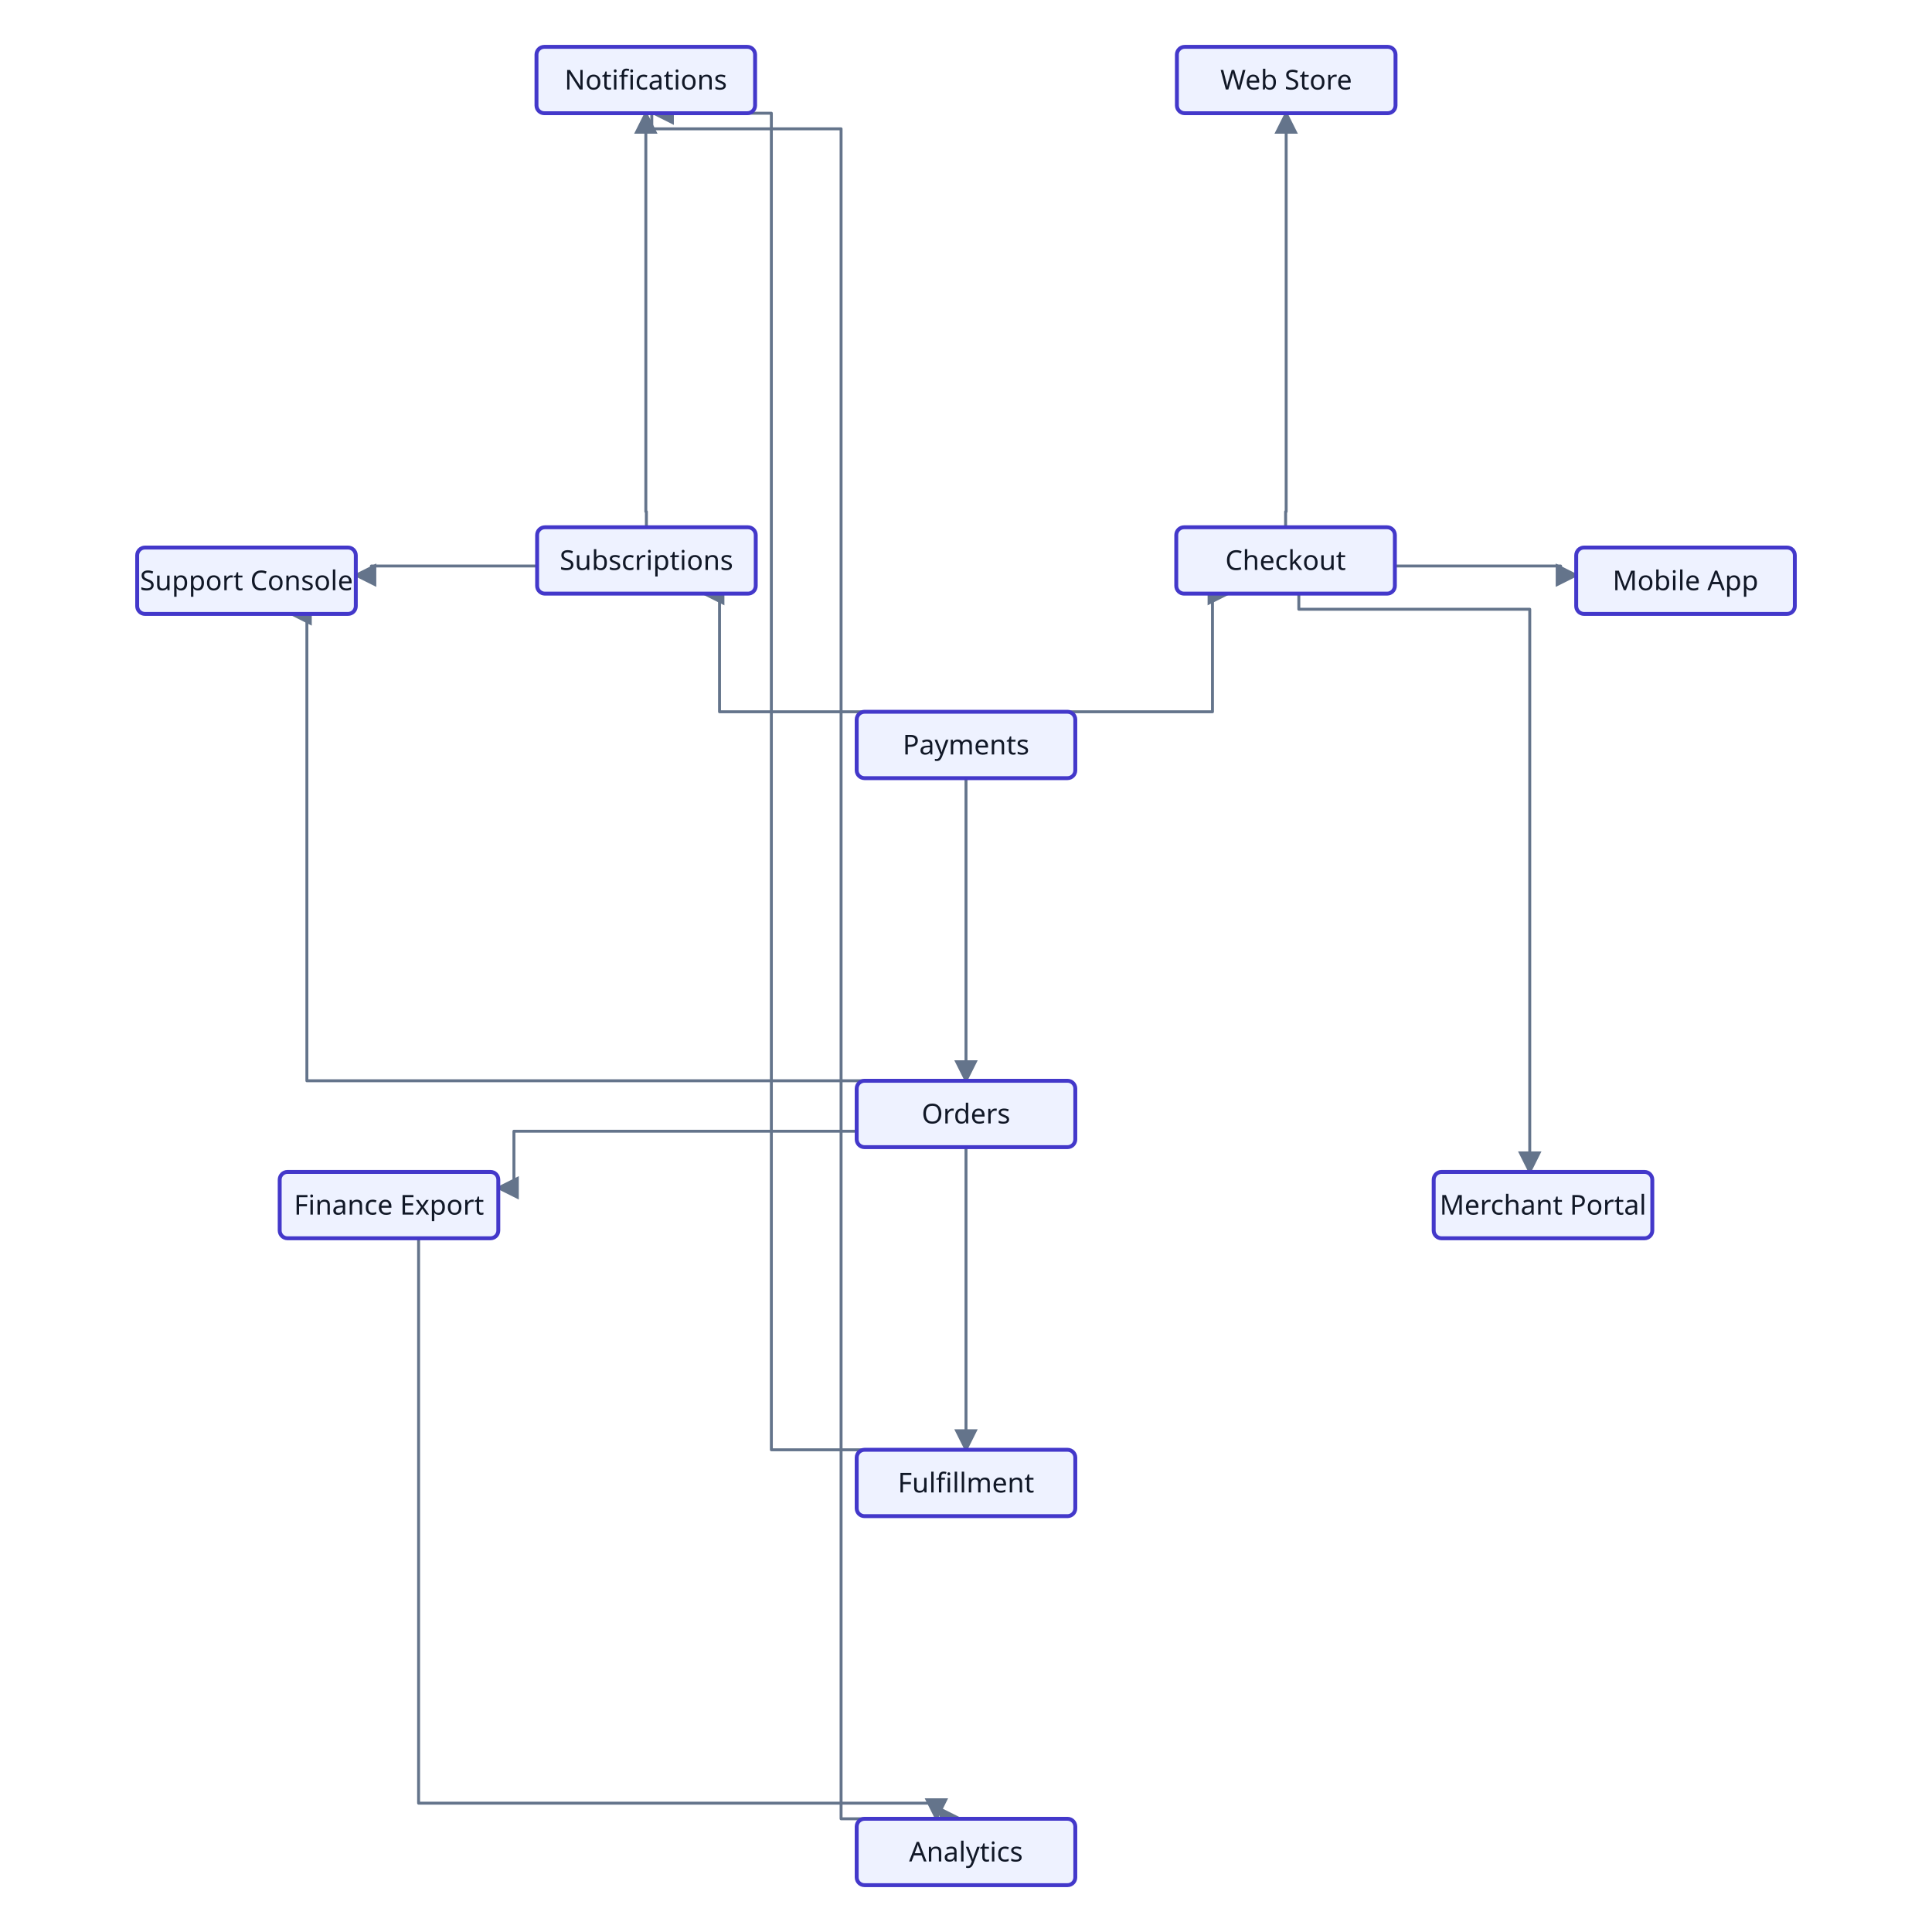
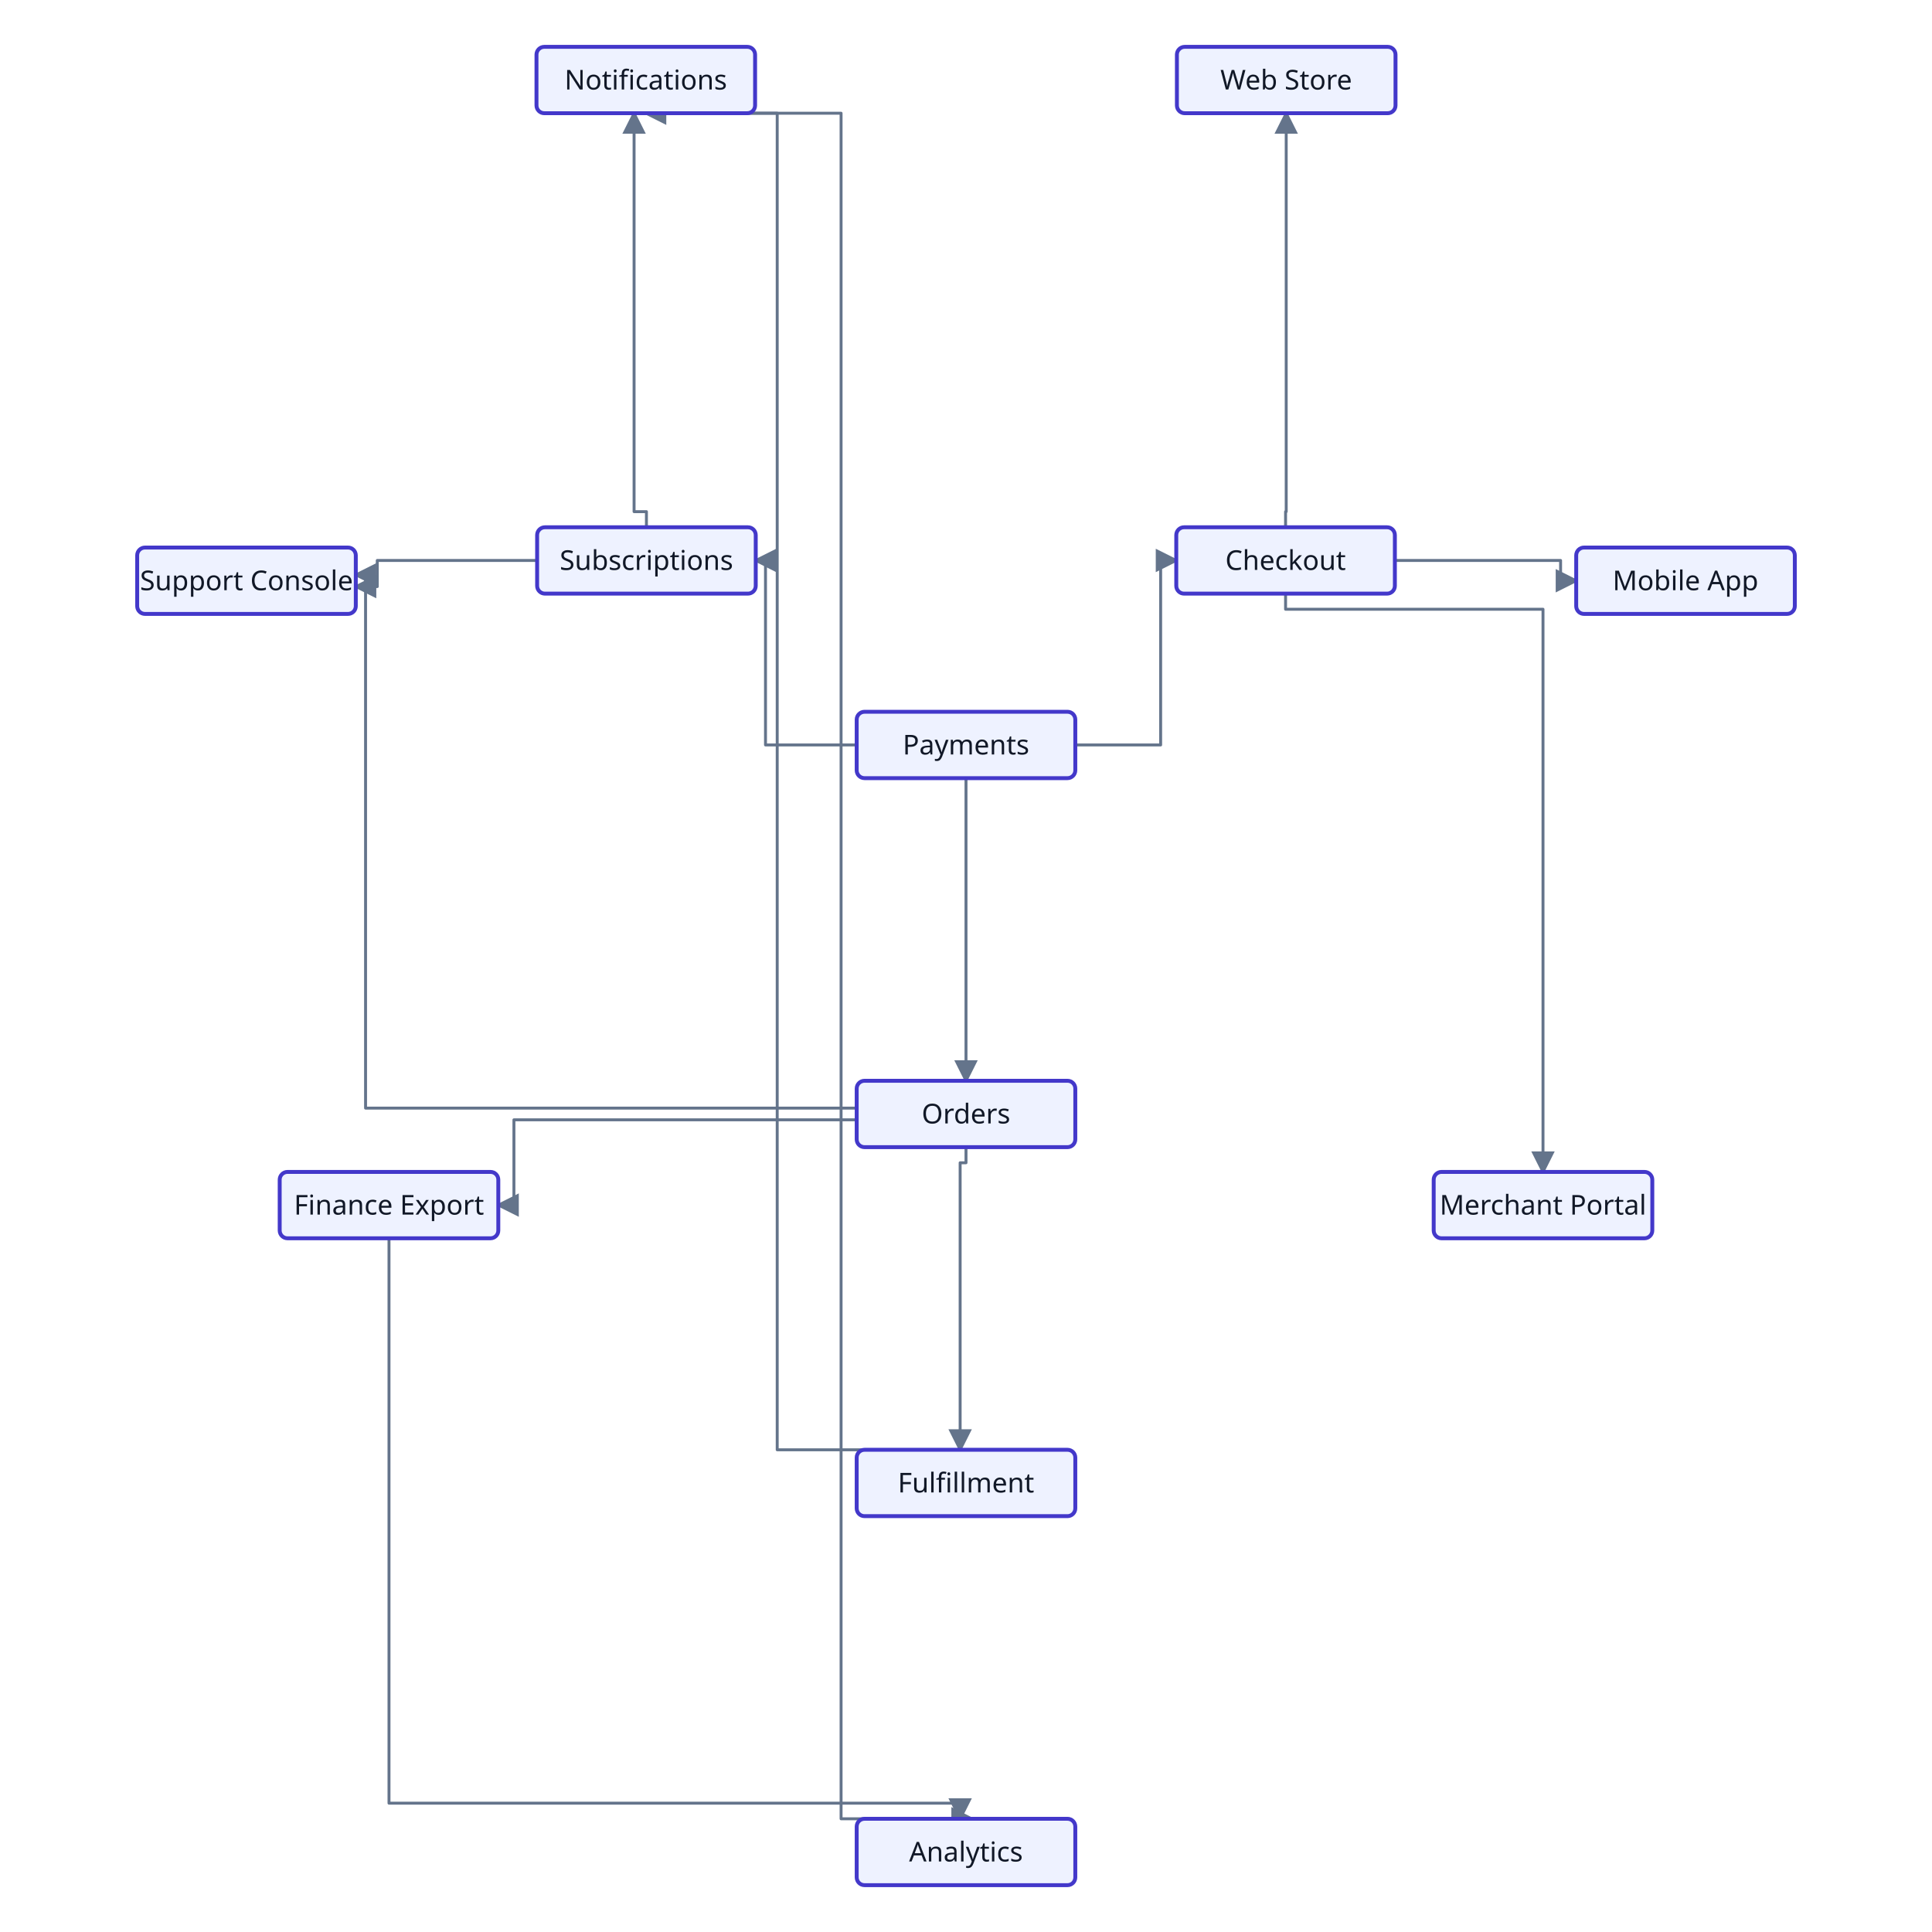
<svg xmlns="http://www.w3.org/2000/svg" width="720" height="720" viewBox="0 0 989.792 989.792">
  <defs>
    <marker id="arrow" markerWidth="8" markerHeight="8" refX="7" refY="4" orient="auto">
      <path d="M0,0 L8,4 L0,8 z" fill="#64748b" />
    </marker>
  </defs>
  <rect x="0" y="0" width="989.792" height="989.792" fill="#ffffff" />
  <g transform="translate(46.28157 0)">
-     <polyline points="478.059,364.651 574.889,364.651 574.889,304.127 582.889,304.127" fill="none" stroke="#64748b" stroke-width="1.5" stroke-linecap="round" stroke-linejoin="round" marker-end="url(#arrow)" />
+     <polyline points="504.614,381.651 548.334,381.651 548.334,287.127 556.334,287.127" fill="none" stroke="#64748b" stroke-width="1.5" stroke-linecap="round" stroke-linejoin="round" marker-end="url(#arrow)" />
    <polyline points="448.614,398.651 448.614,553.698" fill="none" stroke="#64748b" stroke-width="1.5" stroke-linecap="round" stroke-linejoin="round" marker-end="url(#arrow)" />
-     <polyline points="419.17,364.651 322.34,364.651 322.34,304.127 314.34,304.127" fill="none" stroke="#64748b" stroke-width="1.5" stroke-linecap="round" stroke-linejoin="round" marker-end="url(#arrow)" />
-     <polyline points="612.357,270.127 612.357,262.127 612.64,262.127 612.64,58" fill="none" stroke="#64748b" stroke-width="1.5" stroke-linecap="round" stroke-linejoin="round" marker-end="url(#arrow)" />
-     <polyline points="668.334,289.967 753.229,289.967 753.229,294.677 761.229,294.677" fill="none" stroke="#64748b" stroke-width="1.5" stroke-linecap="round" stroke-linejoin="round" marker-end="url(#arrow)" />
-     <polyline points="619.123,304.127 619.123,312.127 737.431,312.127 737.431,600.389" fill="none" stroke="#64748b" stroke-width="1.5" stroke-linecap="round" stroke-linejoin="round" marker-end="url(#arrow)" />
-     <polyline points="448.614,587.698 448.614,742.745" fill="none" stroke="#64748b" stroke-width="1.5" stroke-linecap="round" stroke-linejoin="round" marker-end="url(#arrow)" />
-     <polyline points="425.676,553.698 110.939,553.698 110.939,314.517 102.939,314.517" fill="none" stroke="#64748b" stroke-width="1.5" stroke-linecap="round" stroke-linejoin="round" marker-end="url(#arrow)" />
-     <polyline points="392.614,579.543 217.009,579.543 217.009,608.544 209.009,608.544" fill="none" stroke="#64748b" stroke-width="1.5" stroke-linecap="round" stroke-linejoin="round" marker-end="url(#arrow)" />
-     <polyline points="228.895,289.967 144,289.967 144,294.677 136,294.677" fill="none" stroke="#64748b" stroke-width="1.5" stroke-linecap="round" stroke-linejoin="round" marker-end="url(#arrow)" />
-     <polyline points="284.872,270.127 284.872,262.127 284.588,262.127 284.588,58" fill="none" stroke="#64748b" stroke-width="1.5" stroke-linecap="round" stroke-linejoin="round" marker-end="url(#arrow)" />
-     <polyline points="444.734,742.745 348.895,742.745 348.895,58 288.446,58" fill="none" stroke="#64748b" stroke-width="1.5" stroke-linecap="round" stroke-linejoin="round" marker-end="url(#arrow)" />
-     <polyline points="168.172,634.389 168.172,923.792 433.451,923.792 433.451,931.792" fill="none" stroke="#64748b" stroke-width="1.5" stroke-linecap="round" stroke-linejoin="round" marker-end="url(#arrow)" />
-     <polyline points="287.638,58 287.638,66 384.614,66 384.614,931.792 445.542,931.792" fill="none" stroke="#64748b" stroke-width="1.5" stroke-linecap="round" stroke-linejoin="round" marker-end="url(#arrow)" />
+     <polyline points="392.614,381.651 345.895,381.651 345.895,287.127 340.895,287.127" fill="none" stroke="#64748b" stroke-width="1.5" stroke-linecap="round" stroke-linejoin="round" marker-end="url(#arrow)" />
+     <polyline points="612.334,270.127 612.334,262.127 612.663,262.127 612.663,58" fill="none" stroke="#64748b" stroke-width="1.5" stroke-linecap="round" stroke-linejoin="round" marker-end="url(#arrow)" />
+     <polyline points="668.334,287.127 753.229,287.127 753.229,297.517 761.229,297.517" fill="none" stroke="#64748b" stroke-width="1.5" stroke-linecap="round" stroke-linejoin="round" marker-end="url(#arrow)" />
+     <polyline points="612.334,304.127 612.334,312.127 744.22,312.127 744.22,600.389" fill="none" stroke="#64748b" stroke-width="1.5" stroke-linecap="round" stroke-linejoin="round" marker-end="url(#arrow)" />
+     <polyline points="448.614,587.698 448.614,595.698 445.614,595.698 445.614,742.745" fill="none" stroke="#64748b" stroke-width="1.5" stroke-linecap="round" stroke-linejoin="round" marker-end="url(#arrow)" />
+     <polyline points="392.614,567.698 141,567.698 141,294.517 136,294.517" fill="none" stroke="#64748b" stroke-width="1.5" stroke-linecap="round" stroke-linejoin="round" marker-end="url(#arrow)" />
+     <polyline points="392.614,573.698 217.009,573.698 217.009,617.389 209.009,617.389" fill="none" stroke="#64748b" stroke-width="1.5" stroke-linecap="round" stroke-linejoin="round" marker-end="url(#arrow)" />
+     <polyline points="228.895,287.127 147,287.127 147,300.517 136,300.517" fill="none" stroke="#64748b" stroke-width="1.5" stroke-linecap="round" stroke-linejoin="round" marker-end="url(#arrow)" />
+     <polyline points="284.895,270.127 284.895,262.127 278.566,262.127 278.566,58" fill="none" stroke="#64748b" stroke-width="1.5" stroke-linecap="round" stroke-linejoin="round" marker-end="url(#arrow)" />
+     <polyline points="451.614,742.745 351.895,742.745 351.895,58 284.566,58" fill="none" stroke="#64748b" stroke-width="1.5" stroke-linecap="round" stroke-linejoin="round" marker-end="url(#arrow)" />
+     <polyline points="153.009,634.389 153.009,923.792 445.614,923.792 445.614,931.792" fill="none" stroke="#64748b" stroke-width="1.5" stroke-linecap="round" stroke-linejoin="round" marker-end="url(#arrow)" />
+     <polyline points="290.566,58 384.614,58 384.614,931.792 451.614,931.792" fill="none" stroke="#64748b" stroke-width="1.5" stroke-linecap="round" stroke-linejoin="round" marker-end="url(#arrow)" />
    <rect x="392.614" y="364.651" width="112" height="34" rx="4" fill="#eef2ff" stroke="#4338ca" stroke-width="2" />
    <text x="448.614" y="381.651" text-anchor="middle" dominant-baseline="middle" font-family="sans-serif" font-size="14" fill="#111827">Payments</text>
    <rect x="556.334" y="270.127" width="112" height="34" rx="4" fill="#eef2ff" stroke="#4338ca" stroke-width="2" />
    <text x="612.334" y="287.127" text-anchor="middle" dominant-baseline="middle" font-family="sans-serif" font-size="14" fill="#111827">Checkout</text>
    <rect x="392.614" y="553.698" width="112" height="34" rx="4" fill="#eef2ff" stroke="#4338ca" stroke-width="2" />
    <text x="448.614" y="570.698" text-anchor="middle" dominant-baseline="middle" font-family="sans-serif" font-size="14" fill="#111827">Orders</text>
    <rect x="228.895" y="270.127" width="112" height="34" rx="4" fill="#eef2ff" stroke="#4338ca" stroke-width="2" />
    <text x="284.895" y="287.127" text-anchor="middle" dominant-baseline="middle" font-family="sans-serif" font-size="14" fill="#111827">Subscriptions</text>
    <rect x="556.663" y="24" width="112" height="34" rx="4" fill="#eef2ff" stroke="#4338ca" stroke-width="2" />
    <text x="612.663" y="41" text-anchor="middle" dominant-baseline="middle" font-family="sans-serif" font-size="14" fill="#111827">Web Store</text>
    <rect x="761.229" y="280.517" width="112" height="34" rx="4" fill="#eef2ff" stroke="#4338ca" stroke-width="2" />
    <text x="817.229" y="297.517" text-anchor="middle" dominant-baseline="middle" font-family="sans-serif" font-size="14" fill="#111827">Mobile App</text>
    <rect x="688.22" y="600.389" width="112" height="34" rx="4" fill="#eef2ff" stroke="#4338ca" stroke-width="2" />
    <text x="744.22" y="617.389" text-anchor="middle" dominant-baseline="middle" font-family="sans-serif" font-size="14" fill="#111827">Merchant Portal</text>
    <rect x="392.614" y="742.745" width="112" height="34" rx="4" fill="#eef2ff" stroke="#4338ca" stroke-width="2" />
    <text x="448.614" y="759.745" text-anchor="middle" dominant-baseline="middle" font-family="sans-serif" font-size="14" fill="#111827">Fulfillment</text>
    <rect x="24" y="280.517" width="112" height="34" rx="4" fill="#eef2ff" stroke="#4338ca" stroke-width="2" />
    <text x="80" y="297.517" text-anchor="middle" dominant-baseline="middle" font-family="sans-serif" font-size="14" fill="#111827">Support Console</text>
    <rect x="97.009" y="600.389" width="112" height="34" rx="4" fill="#eef2ff" stroke="#4338ca" stroke-width="2" />
    <text x="153.009" y="617.389" text-anchor="middle" dominant-baseline="middle" font-family="sans-serif" font-size="14" fill="#111827">Finance Export</text>
    <rect x="228.566" y="24" width="112" height="34" rx="4" fill="#eef2ff" stroke="#4338ca" stroke-width="2" />
    <text x="284.566" y="41" text-anchor="middle" dominant-baseline="middle" font-family="sans-serif" font-size="14" fill="#111827">Notifications</text>
    <rect x="392.614" y="931.792" width="112" height="34" rx="4" fill="#eef2ff" stroke="#4338ca" stroke-width="2" />
    <text x="448.614" y="948.792" text-anchor="middle" dominant-baseline="middle" font-family="sans-serif" font-size="14" fill="#111827">Analytics</text>
  </g>
</svg>
